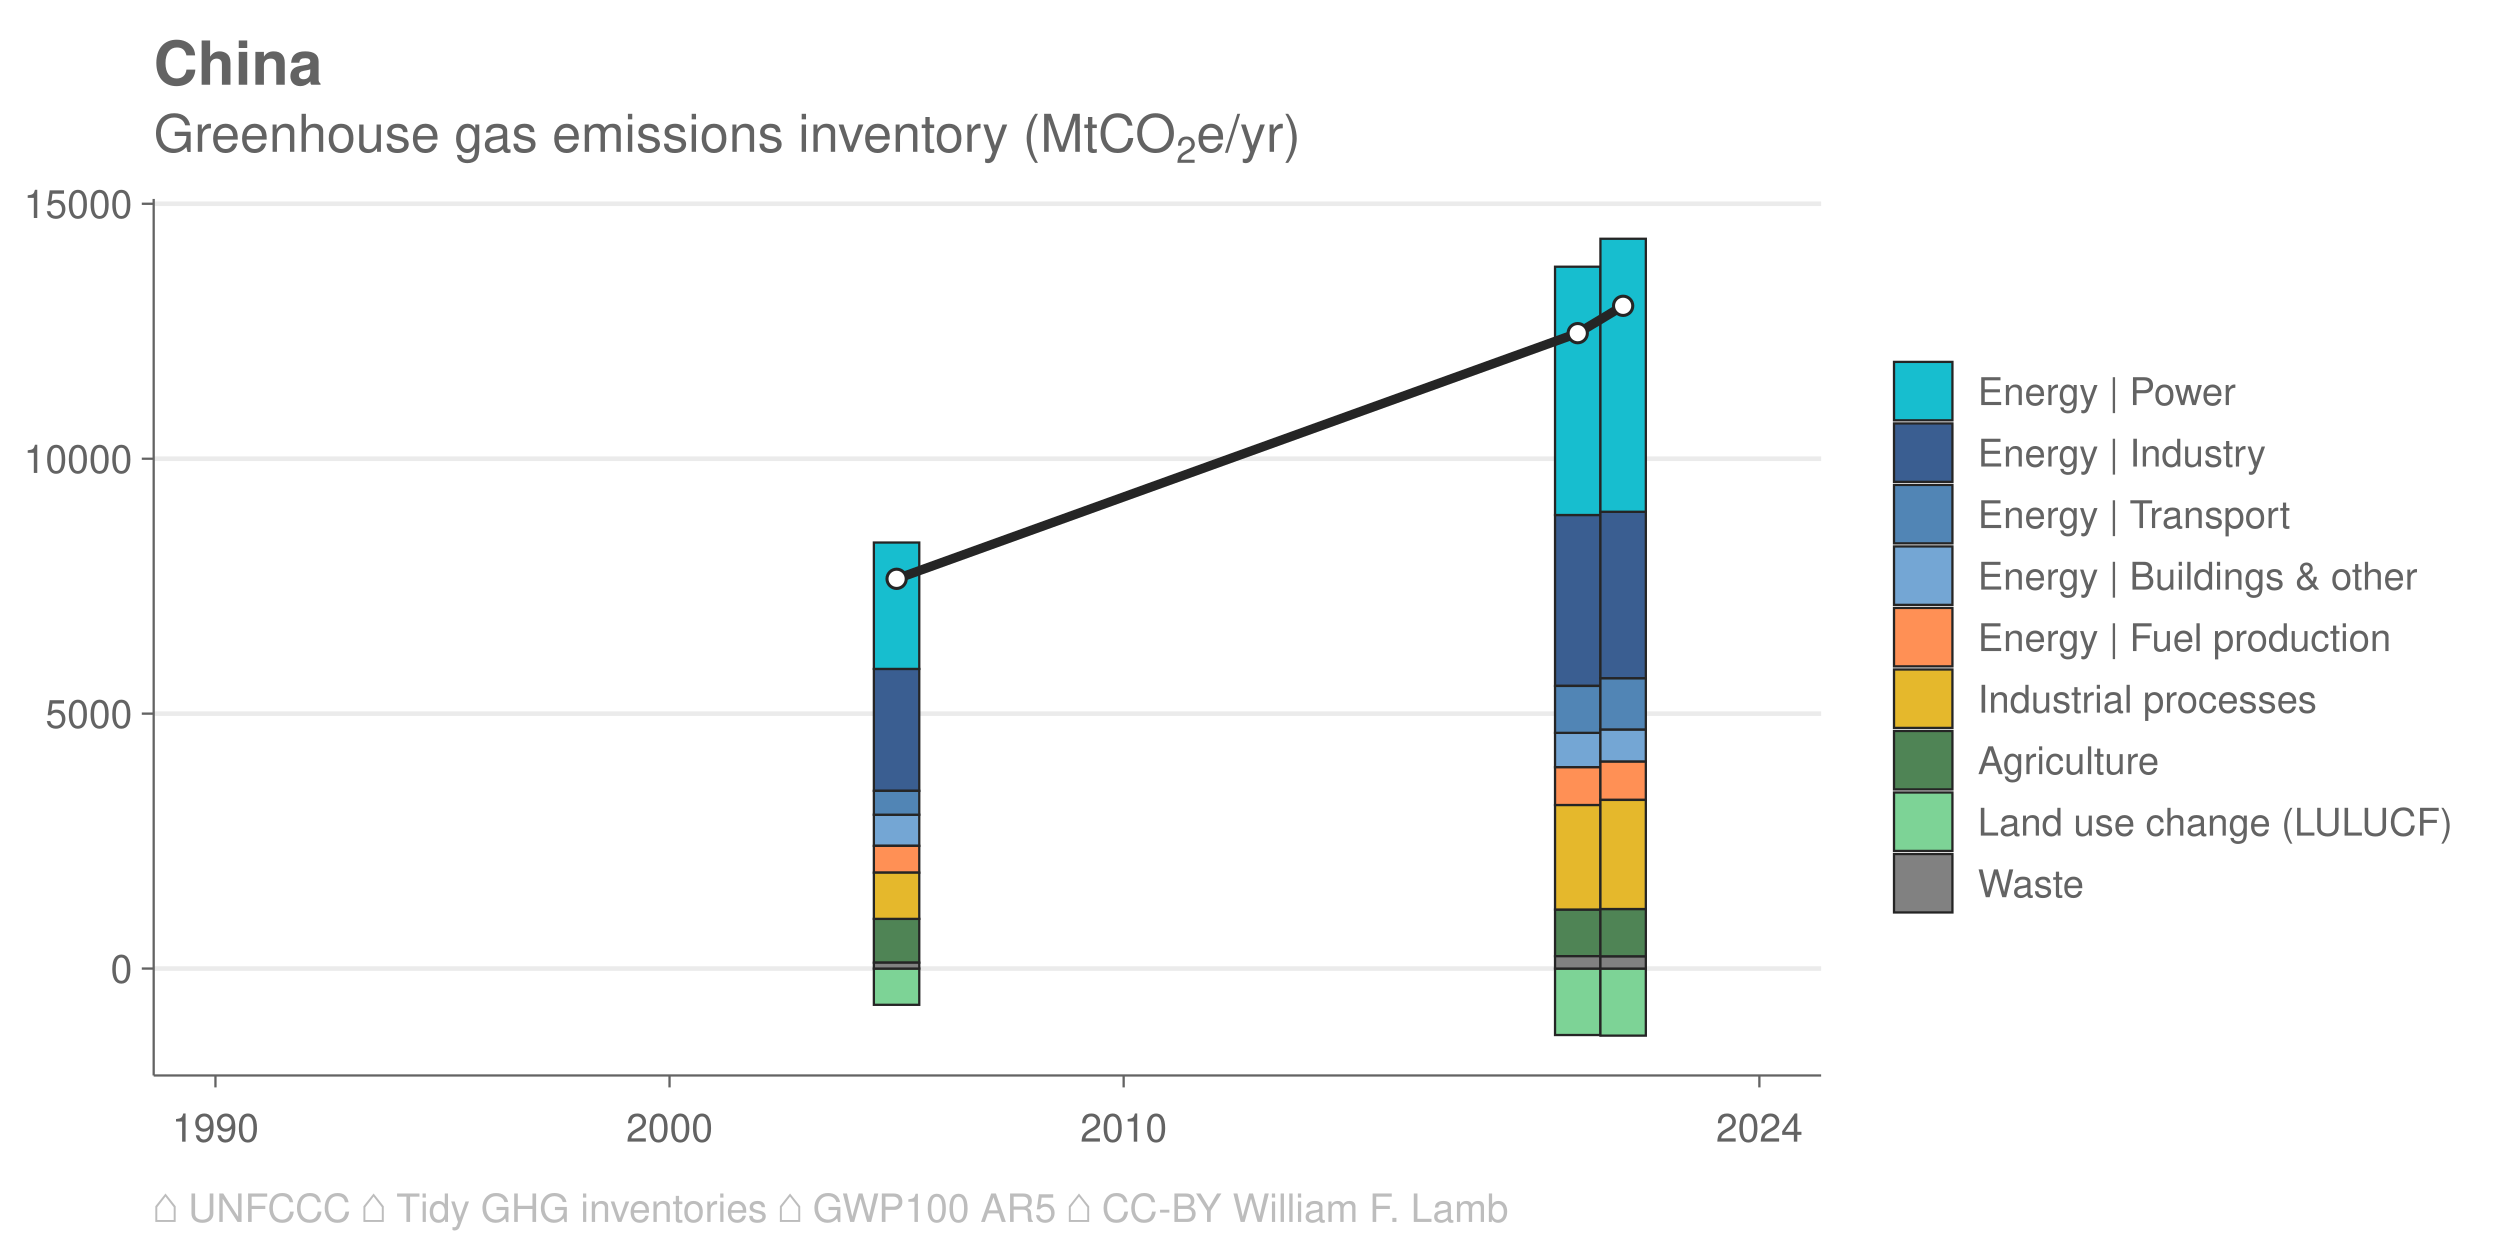
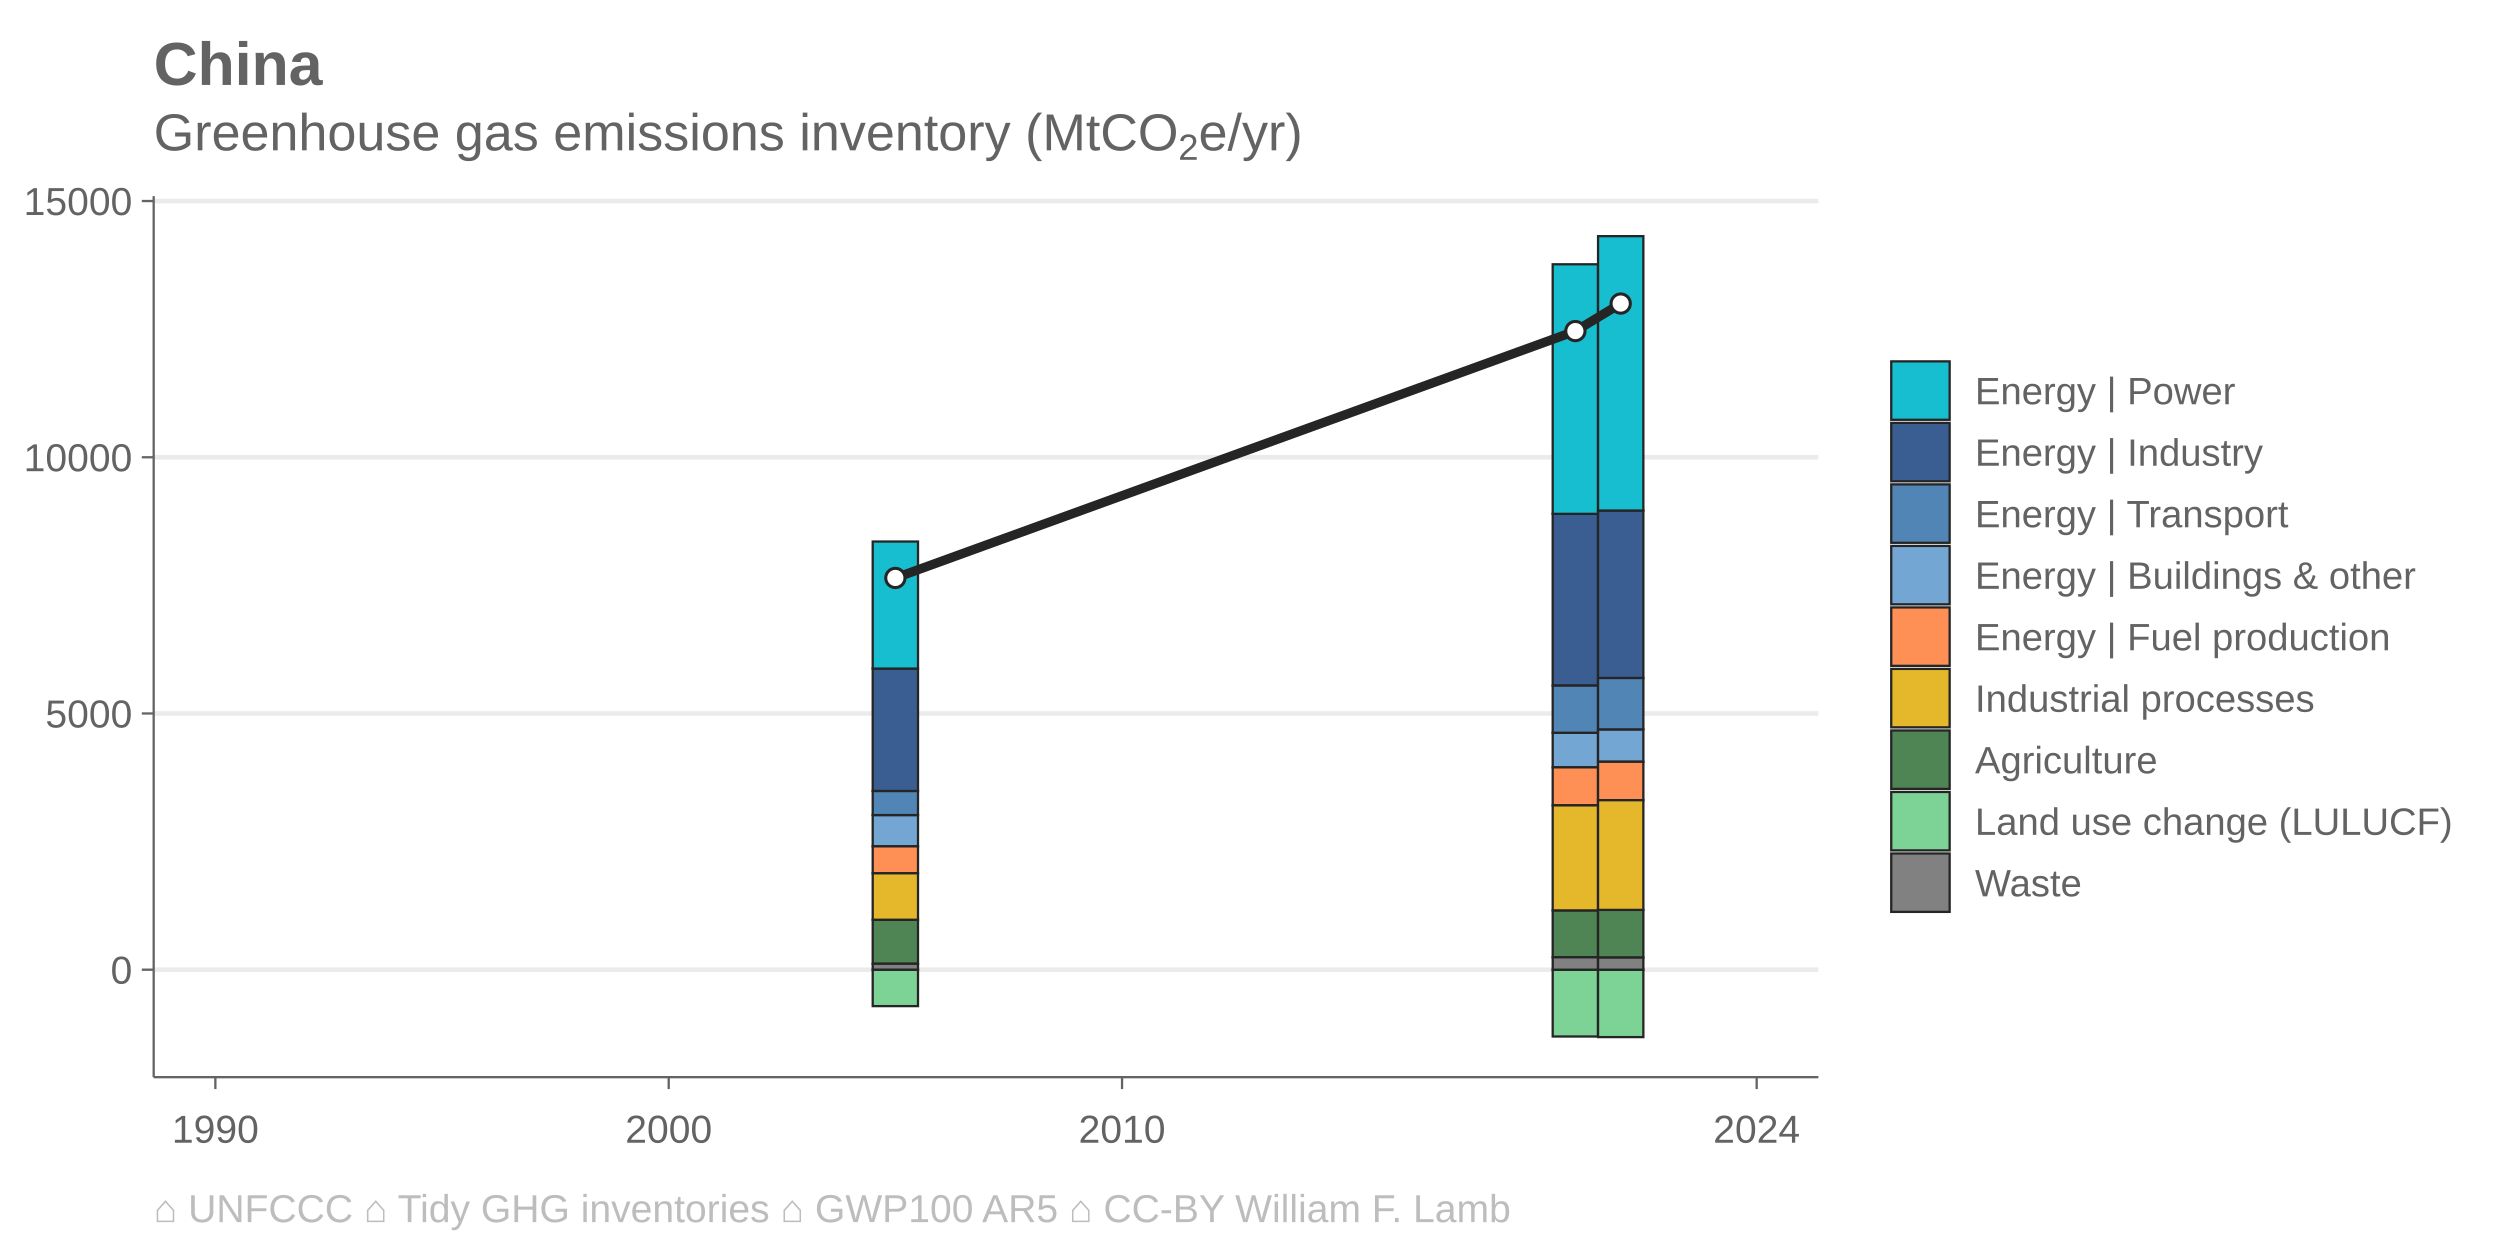
<svg xmlns="http://www.w3.org/2000/svg" width="576.00pt" height="288.00pt" viewBox="0 0 576.00 288.00">
  <g class="svglite">
    <defs>
      <style type="text/css">
    .svglite line, .svglite polyline, .svglite polygon, .svglite path, .svglite rect, .svglite circle {
      fill: none;
      stroke: #000000;
      stroke-linecap: round;
      stroke-linejoin: round;
      stroke-miterlimit: 10.00;
    }
    .svglite text {
      white-space: pre;
    }
    .svglite g.glyphgroup path {
      fill: inherit;
      stroke: none;
    }
  </style>
    </defs>
    <rect width="100%" height="100%" style="stroke: none; fill: #FFFFFF;" />
    <defs>
      <clipPath id="cpMC4wMHw1NzYuMDB8MC4wMHwyODguMDA=">
        <rect x="0.00" y="0.00" width="576.00" height="288.00" />
      </clipPath>
    </defs>
    <g clip-path="url(#cpMC4wMHw1NzYuMDB8MC4wMHwyODguMDA=)">
-       <rect x="0" y="0.00" width="576.00" height="288.00" style="stroke-width: 1.07; stroke: #FFFFFF; fill: #FFFFFF;" />
+       <rect x="0.00" y="0.00" width="576.00" height="288.00" style="stroke-width: 1.07; stroke: #FFFFFF; fill: #FFFFFF;" />
    </g>
    <defs>
-       <clipPath id="cpMzUuNDF8NDE5LjU5fDQ1LjgzfDI0Ny43OQ==">
-         <rect x="35.41" y="45.83" width="384.18" height="201.96" />
+       <clipPath id="cpMzUuNDF8NDE4Ljk1fDQ1LjE5fDI0OC4xOA==">
+         <rect x="35.41" y="45.19" width="383.54" height="202.99" />
      </clipPath>
    </defs>
-     <g clip-path="url(#cpMzUuNDF8NDE5LjU5fDQ1LjgzfDI0Ny43OQ==)">
-       <polyline points="35.41,223.16 419.59,223.16 " style="stroke-width: 1.07; stroke: #EBEBEB; stroke-linecap: butt;" />
-       <polyline points="35.41,164.42 419.59,164.42 " style="stroke-width: 1.07; stroke: #EBEBEB; stroke-linecap: butt;" />
-       <polyline points="35.41,105.69 419.59,105.69 " style="stroke-width: 1.07; stroke: #EBEBEB; stroke-linecap: butt;" />
-       <polyline points="35.41,46.95 419.59,46.95 " style="stroke-width: 1.07; stroke: #EBEBEB; stroke-linecap: butt;" />
-       <rect x="201.34" y="211.71" width="10.46" height="10.09" style="stroke-width: 0.53; stroke: #252525; stroke-linecap: butt; stroke-linejoin: miter; fill: #4F8455;" />
-       <rect x="201.34" y="187.71" width="10.46" height="7.17" style="stroke-width: 0.53; stroke: #252525; stroke-linecap: butt; stroke-linejoin: miter; fill: #74A6D4;" />
-       <rect x="201.34" y="194.88" width="10.46" height="6.19" style="stroke-width: 0.53; stroke: #252525; stroke-linecap: butt; stroke-linejoin: miter; fill: #FF9055;" />
-       <rect x="201.34" y="154.13" width="10.46" height="28.08" style="stroke-width: 0.53; stroke: #252525; stroke-linecap: butt; stroke-linejoin: miter; fill: #3A5E91;" />
-       <rect x="201.34" y="125.00" width="10.46" height="29.12" style="stroke-width: 0.53; stroke: #252525; stroke-linecap: butt; stroke-linejoin: miter; fill: #17BECF;" />
-       <rect x="201.34" y="182.21" width="10.46" height="5.50" style="stroke-width: 0.53; stroke: #252525; stroke-linecap: butt; stroke-linejoin: miter; fill: #5185B5;" />
-       <rect x="201.34" y="201.06" width="10.46" height="10.65" style="stroke-width: 0.53; stroke: #252525; stroke-linecap: butt; stroke-linejoin: miter; fill: #E5B82C;" />
-       <rect x="201.34" y="223.16" width="10.46" height="8.35" style="stroke-width: 0.53; stroke: #252525; stroke-linecap: butt; stroke-linejoin: miter; fill: #7DD396;" />
-       <rect x="201.34" y="221.80" width="10.46" height="1.36" style="stroke-width: 0.53; stroke: #252525; stroke-linecap: butt; stroke-linejoin: miter; fill: #818181;" />
-       <rect x="358.28" y="209.56" width="10.46" height="10.75" style="stroke-width: 0.53; stroke: #252525; stroke-linecap: butt; stroke-linejoin: miter; fill: #4F8455;" />
-       <rect x="358.28" y="168.85" width="10.46" height="7.93" style="stroke-width: 0.53; stroke: #252525; stroke-linecap: butt; stroke-linejoin: miter; fill: #74A6D4;" />
-       <rect x="358.28" y="176.78" width="10.46" height="8.71" style="stroke-width: 0.53; stroke: #252525; stroke-linecap: butt; stroke-linejoin: miter; fill: #FF9055;" />
-       <rect x="358.28" y="118.65" width="10.46" height="39.38" style="stroke-width: 0.53; stroke: #252525; stroke-linecap: butt; stroke-linejoin: miter; fill: #3A5E91;" />
-       <rect x="358.28" y="61.45" width="10.46" height="57.21" style="stroke-width: 0.53; stroke: #252525; stroke-linecap: butt; stroke-linejoin: miter; fill: #17BECF;" />
-       <rect x="358.28" y="158.04" width="10.46" height="10.81" style="stroke-width: 0.53; stroke: #252525; stroke-linecap: butt; stroke-linejoin: miter; fill: #5185B5;" />
-       <rect x="358.28" y="185.49" width="10.46" height="24.07" style="stroke-width: 0.53; stroke: #252525; stroke-linecap: butt; stroke-linejoin: miter; fill: #E5B82C;" />
-       <rect x="358.28" y="223.16" width="10.46" height="15.31" style="stroke-width: 0.53; stroke: #252525; stroke-linecap: butt; stroke-linejoin: miter; fill: #7DD396;" />
-       <rect x="358.28" y="220.31" width="10.46" height="2.85" style="stroke-width: 0.53; stroke: #252525; stroke-linecap: butt; stroke-linejoin: miter; fill: #818181;" />
-       <rect x="368.74" y="209.44" width="10.46" height="10.94" style="stroke-width: 0.53; stroke: #252525; stroke-linecap: butt; stroke-linejoin: miter; fill: #4F8455;" />
-       <rect x="368.74" y="168.07" width="10.46" height="7.42" style="stroke-width: 0.53; stroke: #252525; stroke-linecap: butt; stroke-linejoin: miter; fill: #74A6D4;" />
-       <rect x="368.74" y="175.49" width="10.46" height="8.81" style="stroke-width: 0.53; stroke: #252525; stroke-linecap: butt; stroke-linejoin: miter; fill: #FF9055;" />
-       <rect x="368.74" y="117.90" width="10.46" height="38.39" style="stroke-width: 0.53; stroke: #252525; stroke-linecap: butt; stroke-linejoin: miter; fill: #3A5E91;" />
-       <rect x="368.74" y="55.01" width="10.46" height="62.90" style="stroke-width: 0.53; stroke: #252525; stroke-linecap: butt; stroke-linejoin: miter; fill: #17BECF;" />
-       <rect x="368.74" y="156.30" width="10.46" height="11.77" style="stroke-width: 0.53; stroke: #252525; stroke-linecap: butt; stroke-linejoin: miter; fill: #5185B5;" />
-       <rect x="368.74" y="184.30" width="10.46" height="25.14" style="stroke-width: 0.53; stroke: #252525; stroke-linecap: butt; stroke-linejoin: miter; fill: #E5B82C;" />
-       <rect x="368.74" y="223.16" width="10.46" height="15.45" style="stroke-width: 0.53; stroke: #252525; stroke-linecap: butt; stroke-linejoin: miter; fill: #7DD396;" />
-       <rect x="368.74" y="220.38" width="10.46" height="2.78" style="stroke-width: 0.53; stroke: #252525; stroke-linecap: butt; stroke-linejoin: miter; fill: #818181;" />
-       <polyline points="206.58,133.36 363.51,76.76 373.97,70.46 " style="stroke-width: 2.13; stroke: #252525; stroke-linecap: butt;" />
-       <circle cx="206.58" cy="133.36" r="2.22" style="stroke-width: 0.71; stroke: #252525; fill: #FFFFFF;" />
-       <circle cx="363.51" cy="76.76" r="2.22" style="stroke-width: 0.71; stroke: #252525; fill: #FFFFFF;" />
-       <circle cx="373.97" cy="70.46" r="2.22" style="stroke-width: 0.71; stroke: #252525; fill: #FFFFFF;" />
+     <g clip-path="url(#cpMzUuNDF8NDE4Ljk1fDQ1LjE5fDI0OC4xOA==)">
+       <polyline points="35.41,223.42 418.95,223.42 " style="stroke-width: 1.07; stroke: #EBEBEB; stroke-linecap: butt;" />
+       <polyline points="35.41,164.38 418.95,164.38 " style="stroke-width: 1.07; stroke: #EBEBEB; stroke-linecap: butt;" />
+       <polyline points="35.41,105.35 418.95,105.35 " style="stroke-width: 1.07; stroke: #EBEBEB; stroke-linecap: butt;" />
+       <polyline points="35.41,46.32 418.95,46.32 " style="stroke-width: 1.07; stroke: #EBEBEB; stroke-linecap: butt;" />
+       <rect x="201.07" y="211.92" width="10.44" height="10.14" style="stroke-width: 0.53; stroke: #252525; stroke-linecap: butt; stroke-linejoin: miter; fill: #4F8455;" />
+       <rect x="201.07" y="187.79" width="10.44" height="7.21" style="stroke-width: 0.53; stroke: #252525; stroke-linecap: butt; stroke-linejoin: miter; fill: #74A6D4;" />
+       <rect x="201.07" y="195.00" width="10.44" height="6.22" style="stroke-width: 0.53; stroke: #252525; stroke-linecap: butt; stroke-linejoin: miter; fill: #FF9055;" />
+       <rect x="201.07" y="154.04" width="10.44" height="28.22" style="stroke-width: 0.53; stroke: #252525; stroke-linecap: butt; stroke-linejoin: miter; fill: #3A5E91;" />
+       <rect x="201.07" y="124.77" width="10.44" height="29.27" style="stroke-width: 0.53; stroke: #252525; stroke-linecap: butt; stroke-linejoin: miter; fill: #17BECF;" />
+       <rect x="201.07" y="182.26" width="10.44" height="5.53" style="stroke-width: 0.53; stroke: #252525; stroke-linecap: butt; stroke-linejoin: miter; fill: #5185B5;" />
+       <rect x="201.07" y="201.21" width="10.44" height="10.70" style="stroke-width: 0.53; stroke: #252525; stroke-linecap: butt; stroke-linejoin: miter; fill: #E5B82C;" />
+       <rect x="201.07" y="223.42" width="10.44" height="8.39" style="stroke-width: 0.53; stroke: #252525; stroke-linecap: butt; stroke-linejoin: miter; fill: #7DD396;" />
+       <rect x="201.07" y="222.05" width="10.44" height="1.36" style="stroke-width: 0.53; stroke: #252525; stroke-linecap: butt; stroke-linejoin: miter; fill: #818181;" />
+       <rect x="357.74" y="209.75" width="10.44" height="10.80" style="stroke-width: 0.53; stroke: #252525; stroke-linecap: butt; stroke-linejoin: miter; fill: #4F8455;" />
+       <rect x="357.74" y="168.83" width="10.44" height="7.97" style="stroke-width: 0.53; stroke: #252525; stroke-linecap: butt; stroke-linejoin: miter; fill: #74A6D4;" />
+       <rect x="357.74" y="176.80" width="10.44" height="8.76" style="stroke-width: 0.53; stroke: #252525; stroke-linecap: butt; stroke-linejoin: miter; fill: #FF9055;" />
+       <rect x="357.74" y="118.38" width="10.44" height="39.58" style="stroke-width: 0.53; stroke: #252525; stroke-linecap: butt; stroke-linejoin: miter; fill: #3A5E91;" />
+       <rect x="357.74" y="60.89" width="10.44" height="57.50" style="stroke-width: 0.53; stroke: #252525; stroke-linecap: butt; stroke-linejoin: miter; fill: #17BECF;" />
+       <rect x="357.74" y="157.97" width="10.44" height="10.86" style="stroke-width: 0.53; stroke: #252525; stroke-linecap: butt; stroke-linejoin: miter; fill: #5185B5;" />
+       <rect x="357.74" y="185.56" width="10.44" height="24.19" style="stroke-width: 0.53; stroke: #252525; stroke-linecap: butt; stroke-linejoin: miter; fill: #E5B82C;" />
+       <rect x="357.74" y="223.42" width="10.44" height="15.39" style="stroke-width: 0.53; stroke: #252525; stroke-linecap: butt; stroke-linejoin: miter; fill: #7DD396;" />
+       <rect x="357.74" y="220.56" width="10.44" height="2.86" style="stroke-width: 0.53; stroke: #252525; stroke-linecap: butt; stroke-linejoin: miter; fill: #818181;" />
+       <rect x="368.19" y="209.63" width="10.44" height="11.00" style="stroke-width: 0.53; stroke: #252525; stroke-linecap: butt; stroke-linejoin: miter; fill: #4F8455;" />
+       <rect x="368.19" y="168.05" width="10.44" height="7.46" style="stroke-width: 0.53; stroke: #252525; stroke-linecap: butt; stroke-linejoin: miter; fill: #74A6D4;" />
+       <rect x="368.19" y="175.51" width="10.44" height="8.85" style="stroke-width: 0.53; stroke: #252525; stroke-linecap: butt; stroke-linejoin: miter; fill: #FF9055;" />
+       <rect x="368.19" y="117.63" width="10.44" height="38.59" style="stroke-width: 0.53; stroke: #252525; stroke-linecap: butt; stroke-linejoin: miter; fill: #3A5E91;" />
+       <rect x="368.19" y="54.41" width="10.44" height="63.22" style="stroke-width: 0.53; stroke: #252525; stroke-linecap: butt; stroke-linejoin: miter; fill: #17BECF;" />
+       <rect x="368.19" y="156.22" width="10.44" height="11.83" style="stroke-width: 0.53; stroke: #252525; stroke-linecap: butt; stroke-linejoin: miter; fill: #5185B5;" />
+       <rect x="368.19" y="184.37" width="10.44" height="25.27" style="stroke-width: 0.53; stroke: #252525; stroke-linecap: butt; stroke-linejoin: miter; fill: #E5B82C;" />
+       <rect x="368.19" y="223.42" width="10.44" height="15.53" style="stroke-width: 0.53; stroke: #252525; stroke-linecap: butt; stroke-linejoin: miter; fill: #7DD396;" />
+       <rect x="368.19" y="220.63" width="10.44" height="2.79" style="stroke-width: 0.53; stroke: #252525; stroke-linecap: butt; stroke-linejoin: miter; fill: #818181;" />
+       <polyline points="206.29,133.16 362.97,76.28 373.41,69.94 " style="stroke-width: 2.13; stroke: #252525; stroke-linecap: butt;" />
+       <circle cx="206.29" cy="133.16" r="2.22" style="stroke-width: 0.71; stroke: #252525; fill: #FFFFFF;" />
+       <circle cx="362.97" cy="76.28" r="2.22" style="stroke-width: 0.71; stroke: #252525; fill: #FFFFFF;" />
+       <circle cx="373.41" cy="69.94" r="2.22" style="stroke-width: 0.71; stroke: #252525; fill: #FFFFFF;" />
    </g>
    <g clip-path="url(#cpMC4wMHw1NzYuMDB8MC4wMHwyODguMDA=)">
-       <polyline points="35.41,247.79 35.41,45.83 " style="stroke-width: 0.53; stroke: #636363; stroke-linecap: butt;" />
-       <text x="30.48" y="226.43" text-anchor="end" style="font-size: 9.00px;fill: #636363; font-family: &quot;Nimbus Sans&quot;;" textLength="5.00px" lengthAdjust="spacingAndGlyphs">0</text>
-       <text x="30.48" y="167.70" text-anchor="end" style="font-size: 9.00px;fill: #636363; font-family: &quot;Nimbus Sans&quot;;" textLength="20.00px" lengthAdjust="spacingAndGlyphs">5000</text>
-       <text x="30.48" y="108.97" text-anchor="end" style="font-size: 9.00px;fill: #636363; font-family: &quot;Nimbus Sans&quot;;" textLength="25.00px" lengthAdjust="spacingAndGlyphs">10000</text>
-       <text x="30.48" y="50.23" text-anchor="end" style="font-size: 9.00px;fill: #636363; font-family: &quot;Nimbus Sans&quot;;" textLength="25.00px" lengthAdjust="spacingAndGlyphs">15000</text>
-       <polyline points="32.67,223.16 35.41,223.16 " style="stroke-width: 0.53; stroke: #636363; stroke-linecap: butt;" />
-       <polyline points="32.67,164.42 35.41,164.42 " style="stroke-width: 0.53; stroke: #636363; stroke-linecap: butt;" />
-       <polyline points="32.67,105.69 35.41,105.69 " style="stroke-width: 0.53; stroke: #636363; stroke-linecap: butt;" />
-       <polyline points="32.67,46.95 35.41,46.95 " style="stroke-width: 0.53; stroke: #636363; stroke-linecap: butt;" />
-       <polyline points="35.41,247.79 419.59,247.79 " style="stroke-width: 0.53; stroke: #636363; stroke-linecap: butt;" />
-       <polyline points="49.64,250.53 49.64,247.79 " style="stroke-width: 0.53; stroke: #636363; stroke-linecap: butt;" />
-       <polyline points="154.26,250.53 154.26,247.79 " style="stroke-width: 0.53; stroke: #636363; stroke-linecap: butt;" />
-       <polyline points="258.89,250.53 258.89,247.79 " style="stroke-width: 0.53; stroke: #636363; stroke-linecap: butt;" />
-       <polyline points="405.36,250.53 405.36,247.79 " style="stroke-width: 0.53; stroke: #636363; stroke-linecap: butt;" />
-       <text x="49.64" y="263.05" text-anchor="middle" style="font-size: 9.00px;fill: #636363; font-family: &quot;Nimbus Sans&quot;;" textLength="20.00px" lengthAdjust="spacingAndGlyphs">1990</text>
-       <text x="154.26" y="263.05" text-anchor="middle" style="font-size: 9.00px;fill: #636363; font-family: &quot;Nimbus Sans&quot;;" textLength="20.00px" lengthAdjust="spacingAndGlyphs">2000</text>
-       <text x="258.89" y="263.05" text-anchor="middle" style="font-size: 9.00px;fill: #636363; font-family: &quot;Nimbus Sans&quot;;" textLength="20.00px" lengthAdjust="spacingAndGlyphs">2010</text>
-       <text x="405.36" y="263.05" text-anchor="middle" style="font-size: 9.00px;fill: #636363; font-family: &quot;Nimbus Sans&quot;;" textLength="20.00px" lengthAdjust="spacingAndGlyphs">2024</text>
-       <rect x="430.55" y="77.55" width="139.97" height="138.52" style="stroke-width: 1.07; stroke: none; fill: #FFFFFF;" />
-       <rect x="436.38" y="83.38" width="13.46" height="13.46" style="stroke-width: 0.53; stroke: #252525; stroke-linecap: butt; stroke-linejoin: miter; fill: #17BECF;" />
-       <rect x="436.38" y="97.56" width="13.46" height="13.46" style="stroke-width: 0.53; stroke: #252525; stroke-linecap: butt; stroke-linejoin: miter; fill: #3A5E91;" />
-       <rect x="436.38" y="111.73" width="13.46" height="13.46" style="stroke-width: 0.53; stroke: #252525; stroke-linecap: butt; stroke-linejoin: miter; fill: #5185B5;" />
-       <rect x="436.38" y="125.90" width="13.46" height="13.46" style="stroke-width: 0.53; stroke: #252525; stroke-linecap: butt; stroke-linejoin: miter; fill: #74A6D4;" />
-       <rect x="436.38" y="140.07" width="13.46" height="13.46" style="stroke-width: 0.53; stroke: #252525; stroke-linecap: butt; stroke-linejoin: miter; fill: #FF9055;" />
-       <rect x="436.38" y="154.25" width="13.46" height="13.46" style="stroke-width: 0.53; stroke: #252525; stroke-linecap: butt; stroke-linejoin: miter; fill: #E5B82C;" />
-       <rect x="436.38" y="168.42" width="13.46" height="13.46" style="stroke-width: 0.53; stroke: #252525; stroke-linecap: butt; stroke-linejoin: miter; fill: #4F8455;" />
-       <rect x="436.38" y="182.59" width="13.46" height="13.46" style="stroke-width: 0.53; stroke: #252525; stroke-linecap: butt; stroke-linejoin: miter; fill: #7DD396;" />
-       <rect x="436.38" y="196.77" width="13.46" height="13.46" style="stroke-width: 0.53; stroke: #252525; stroke-linecap: butt; stroke-linejoin: miter; fill: #818181;" />
-       <text x="455.68" y="93.32" style="font-size: 8.80px;fill: #636363; font-family: &quot;Nimbus Sans&quot;;" textLength="59.42px" lengthAdjust="spacingAndGlyphs">Energy | Power</text>
-       <text x="455.68" y="107.49" style="font-size: 8.80px;fill: #636363; font-family: &quot;Nimbus Sans&quot;;" textLength="66.39px" lengthAdjust="spacingAndGlyphs">Energy | Industry</text>
-       <text x="455.68" y="121.67" style="font-size: 8.80px;fill: #636363; font-family: &quot;Nimbus Sans&quot;;" textLength="71.98px" lengthAdjust="spacingAndGlyphs">Energy | Transport</text>
-       <text x="455.68" y="135.84" style="font-size: 8.80px;fill: #636363; font-family: &quot;Nimbus Sans&quot;;" textLength="101.31px" lengthAdjust="spacingAndGlyphs">Energy | Buildings &amp; other</text>
-       <text x="455.68" y="150.01" style="font-size: 8.80px;fill: #636363; font-family: &quot;Nimbus Sans&quot;;" textLength="95.25px" lengthAdjust="spacingAndGlyphs">Energy | Fuel production</text>
-       <text x="455.68" y="164.19" style="font-size: 8.80px;fill: #636363; font-family: &quot;Nimbus Sans&quot;;" textLength="78.16px" lengthAdjust="spacingAndGlyphs">Industrial processes</text>
-       <text x="455.68" y="178.36" style="font-size: 8.80px;fill: #636363; font-family: &quot;Nimbus Sans&quot;;" textLength="41.78px" lengthAdjust="spacingAndGlyphs">Agriculture</text>
-       <text x="455.68" y="192.53" style="font-size: 8.80px;fill: #636363; font-family: &quot;Nimbus Sans&quot;;" textLength="109.36px" lengthAdjust="spacingAndGlyphs">Land use change (LULUCF)</text>
-       <text x="455.68" y="206.71" style="font-size: 8.80px;fill: #636363; font-family: &quot;Nimbus Sans&quot;;" textLength="24.45px" lengthAdjust="spacingAndGlyphs">Waste</text>
-       <text x="35.41" y="34.98" style="font-size: 12.00px;fill: #636363; font-family: &quot;Nimbus Sans&quot;;" textLength="235.58px" lengthAdjust="spacingAndGlyphs">Greenhouse gas emissions inventory (MtCO</text>
-       <text x="270.99" y="37.53" style="font-size: 8.40px;fill: #636363; font-family: &quot;Nimbus Sans&quot;;" textLength="4.67px" lengthAdjust="spacingAndGlyphs">2</text>
-       <text x="275.65" y="34.98" style="font-size: 12.00px;fill: #636363; font-family: &quot;Nimbus Sans&quot;;" textLength="24.05px" lengthAdjust="spacingAndGlyphs">e/yr)</text>
-       <text x="35.41" y="19.52" style="font-size: 14.00px; font-weight: bold;fill: #636363; font-family: &quot;Nimbus Sans&quot;;" textLength="38.88px" lengthAdjust="spacingAndGlyphs">China</text>
-       <text x="35.41" y="281.54" style="font-size: 9.00px;fill: #BDBDBD; font-family: &quot;Nimbus Sans&quot;;" textLength="327.12px" lengthAdjust="spacingAndGlyphs">⌂ UNFCCC   ⌂ Tidy GHG inventories   ⌂ GWP100 AR5   ⌂ CC-BY William F. Lamb</text>
+       <polyline points="35.41,248.18 35.41,45.19 " style="stroke-width: 0.53; stroke: #636363; stroke-linecap: butt;" />
+       <text x="30.48" y="226.64" text-anchor="end" style="font-size: 9.00px;fill: #636363; font-family: &quot;Arial&quot;;" textLength="5.00px" lengthAdjust="spacingAndGlyphs">0</text>
+       <text x="30.48" y="167.61" text-anchor="end" style="font-size: 9.00px;fill: #636363; font-family: &quot;Arial&quot;;" textLength="20.00px" lengthAdjust="spacingAndGlyphs">5000</text>
+       <text x="30.48" y="108.57" text-anchor="end" style="font-size: 9.00px;fill: #636363; font-family: &quot;Arial&quot;;" textLength="25.00px" lengthAdjust="spacingAndGlyphs">10000</text>
+       <text x="30.48" y="49.54" text-anchor="end" style="font-size: 9.00px;fill: #636363; font-family: &quot;Arial&quot;;" textLength="25.00px" lengthAdjust="spacingAndGlyphs">15000</text>
+       <polyline points="32.67,223.42 35.41,223.42 " style="stroke-width: 0.53; stroke: #636363; stroke-linecap: butt;" />
+       <polyline points="32.67,164.38 35.41,164.38 " style="stroke-width: 0.53; stroke: #636363; stroke-linecap: butt;" />
+       <polyline points="32.67,105.35 35.41,105.35 " style="stroke-width: 0.53; stroke: #636363; stroke-linecap: butt;" />
+       <polyline points="32.67,46.32 35.41,46.32 " style="stroke-width: 0.53; stroke: #636363; stroke-linecap: butt;" />
+       <polyline points="35.41,248.18 418.95,248.18 " style="stroke-width: 0.53; stroke: #636363; stroke-linecap: butt;" />
+       <polyline points="49.62,250.92 49.62,248.18 " style="stroke-width: 0.53; stroke: #636363; stroke-linecap: butt;" />
+       <polyline points="154.07,250.92 154.07,248.18 " style="stroke-width: 0.53; stroke: #636363; stroke-linecap: butt;" />
+       <polyline points="258.52,250.92 258.52,248.18 " style="stroke-width: 0.53; stroke: #636363; stroke-linecap: butt;" />
+       <polyline points="404.74,250.92 404.74,248.18 " style="stroke-width: 0.53; stroke: #636363; stroke-linecap: butt;" />
+       <text x="49.62" y="263.28" text-anchor="middle" style="font-size: 9.00px;fill: #636363; font-family: &quot;Arial&quot;;" textLength="20.00px" lengthAdjust="spacingAndGlyphs">1990</text>
+       <text x="154.07" y="263.28" text-anchor="middle" style="font-size: 9.00px;fill: #636363; font-family: &quot;Arial&quot;;" textLength="20.00px" lengthAdjust="spacingAndGlyphs">2000</text>
+       <text x="258.52" y="263.28" text-anchor="middle" style="font-size: 9.00px;fill: #636363; font-family: &quot;Arial&quot;;" textLength="20.00px" lengthAdjust="spacingAndGlyphs">2010</text>
+       <text x="404.74" y="263.28" text-anchor="middle" style="font-size: 9.00px;fill: #636363; font-family: &quot;Arial&quot;;" textLength="20.00px" lengthAdjust="spacingAndGlyphs">2024</text>
+       <rect x="429.91" y="77.42" width="140.61" height="138.52" style="stroke-width: 1.07; stroke: none; fill: #FFFFFF;" />
+       <rect x="435.74" y="83.26" width="13.46" height="13.46" style="stroke-width: 0.53; stroke: #252525; stroke-linecap: butt; stroke-linejoin: miter; fill: #17BECF;" />
+       <rect x="435.74" y="97.43" width="13.46" height="13.46" style="stroke-width: 0.53; stroke: #252525; stroke-linecap: butt; stroke-linejoin: miter; fill: #3A5E91;" />
+       <rect x="435.74" y="111.60" width="13.46" height="13.46" style="stroke-width: 0.53; stroke: #252525; stroke-linecap: butt; stroke-linejoin: miter; fill: #5185B5;" />
+       <rect x="435.74" y="125.78" width="13.46" height="13.46" style="stroke-width: 0.53; stroke: #252525; stroke-linecap: butt; stroke-linejoin: miter; fill: #74A6D4;" />
+       <rect x="435.74" y="139.95" width="13.46" height="13.46" style="stroke-width: 0.53; stroke: #252525; stroke-linecap: butt; stroke-linejoin: miter; fill: #FF9055;" />
+       <rect x="435.74" y="154.12" width="13.46" height="13.46" style="stroke-width: 0.53; stroke: #252525; stroke-linecap: butt; stroke-linejoin: miter; fill: #E5B82C;" />
+       <rect x="435.74" y="168.30" width="13.46" height="13.46" style="stroke-width: 0.53; stroke: #252525; stroke-linecap: butt; stroke-linejoin: miter; fill: #4F8455;" />
+       <rect x="435.74" y="182.47" width="13.46" height="13.46" style="stroke-width: 0.53; stroke: #252525; stroke-linecap: butt; stroke-linejoin: miter; fill: #7DD396;" />
+       <rect x="435.74" y="196.64" width="13.46" height="13.46" style="stroke-width: 0.53; stroke: #252525; stroke-linecap: butt; stroke-linejoin: miter; fill: #818181;" />
+       <text x="455.04" y="93.14" style="font-size: 8.80px;fill: #636363; font-family: &quot;Arial&quot;;" textLength="59.97px" lengthAdjust="spacingAndGlyphs">Energy | Power</text>
+       <text x="455.04" y="107.31" style="font-size: 8.80px;fill: #636363; font-family: &quot;Arial&quot;;" textLength="66.31px" lengthAdjust="spacingAndGlyphs">Energy | Industry</text>
+       <text x="455.04" y="121.48" style="font-size: 8.80px;fill: #636363; font-family: &quot;Arial&quot;;" textLength="72.17px" lengthAdjust="spacingAndGlyphs">Energy | Transport</text>
+       <text x="455.04" y="135.66" style="font-size: 8.80px;fill: #636363; font-family: &quot;Arial&quot;;" textLength="101.52px" lengthAdjust="spacingAndGlyphs">Energy | Buildings &amp; other</text>
+       <text x="455.04" y="149.83" style="font-size: 8.80px;fill: #636363; font-family: &quot;Arial&quot;;" textLength="95.64px" lengthAdjust="spacingAndGlyphs">Energy | Fuel production</text>
+       <text x="455.04" y="164.00" style="font-size: 8.80px;fill: #636363; font-family: &quot;Arial&quot;;" textLength="78.22px" lengthAdjust="spacingAndGlyphs">Industrial processes</text>
+       <text x="455.04" y="178.18" style="font-size: 8.80px;fill: #636363; font-family: &quot;Arial&quot;;" textLength="42.03px" lengthAdjust="spacingAndGlyphs">Agriculture</text>
+       <text x="455.04" y="192.35" style="font-size: 8.80px;fill: #636363; font-family: &quot;Arial&quot;;" textLength="110.00px" lengthAdjust="spacingAndGlyphs">Land use change (LULUCF)</text>
+       <text x="455.04" y="206.52" style="font-size: 8.80px;fill: #636363; font-family: &quot;Arial&quot;;" textLength="24.59px" lengthAdjust="spacingAndGlyphs">Waste</text>
+       <text x="35.41" y="34.64" style="font-size: 12.00px;fill: #636363; font-family: &quot;Arial&quot;;" textLength="236.06px" lengthAdjust="spacingAndGlyphs">Greenhouse gas emissions inventory (MtCO</text>
+       <text x="271.47" y="36.82" style="font-size: 8.40px;fill: #636363; font-family: &quot;Arial&quot;;" textLength="4.67px" lengthAdjust="spacingAndGlyphs">2</text>
+       <text x="276.14" y="34.64" style="font-size: 12.00px;fill: #636363; font-family: &quot;Arial&quot;;" textLength="24.00px" lengthAdjust="spacingAndGlyphs">e/yr)</text>
+       <text x="35.41" y="19.57" style="font-size: 14.00px; font-weight: bold;fill: #636363; font-family: &quot;Arial&quot;;" textLength="38.88px" lengthAdjust="spacingAndGlyphs">China</text>
+       <text x="35.41" y="281.58" style="font-size: 9.00px;fill: #BDBDBD; font-family: &quot;Arial&quot;;" textLength="327.61px" lengthAdjust="spacingAndGlyphs">⌂ UNFCCC   ⌂ Tidy GHG inventories   ⌂ GWP100 AR5   ⌂ CC-BY William F. Lamb</text>
    </g>
  </g>
</svg>
